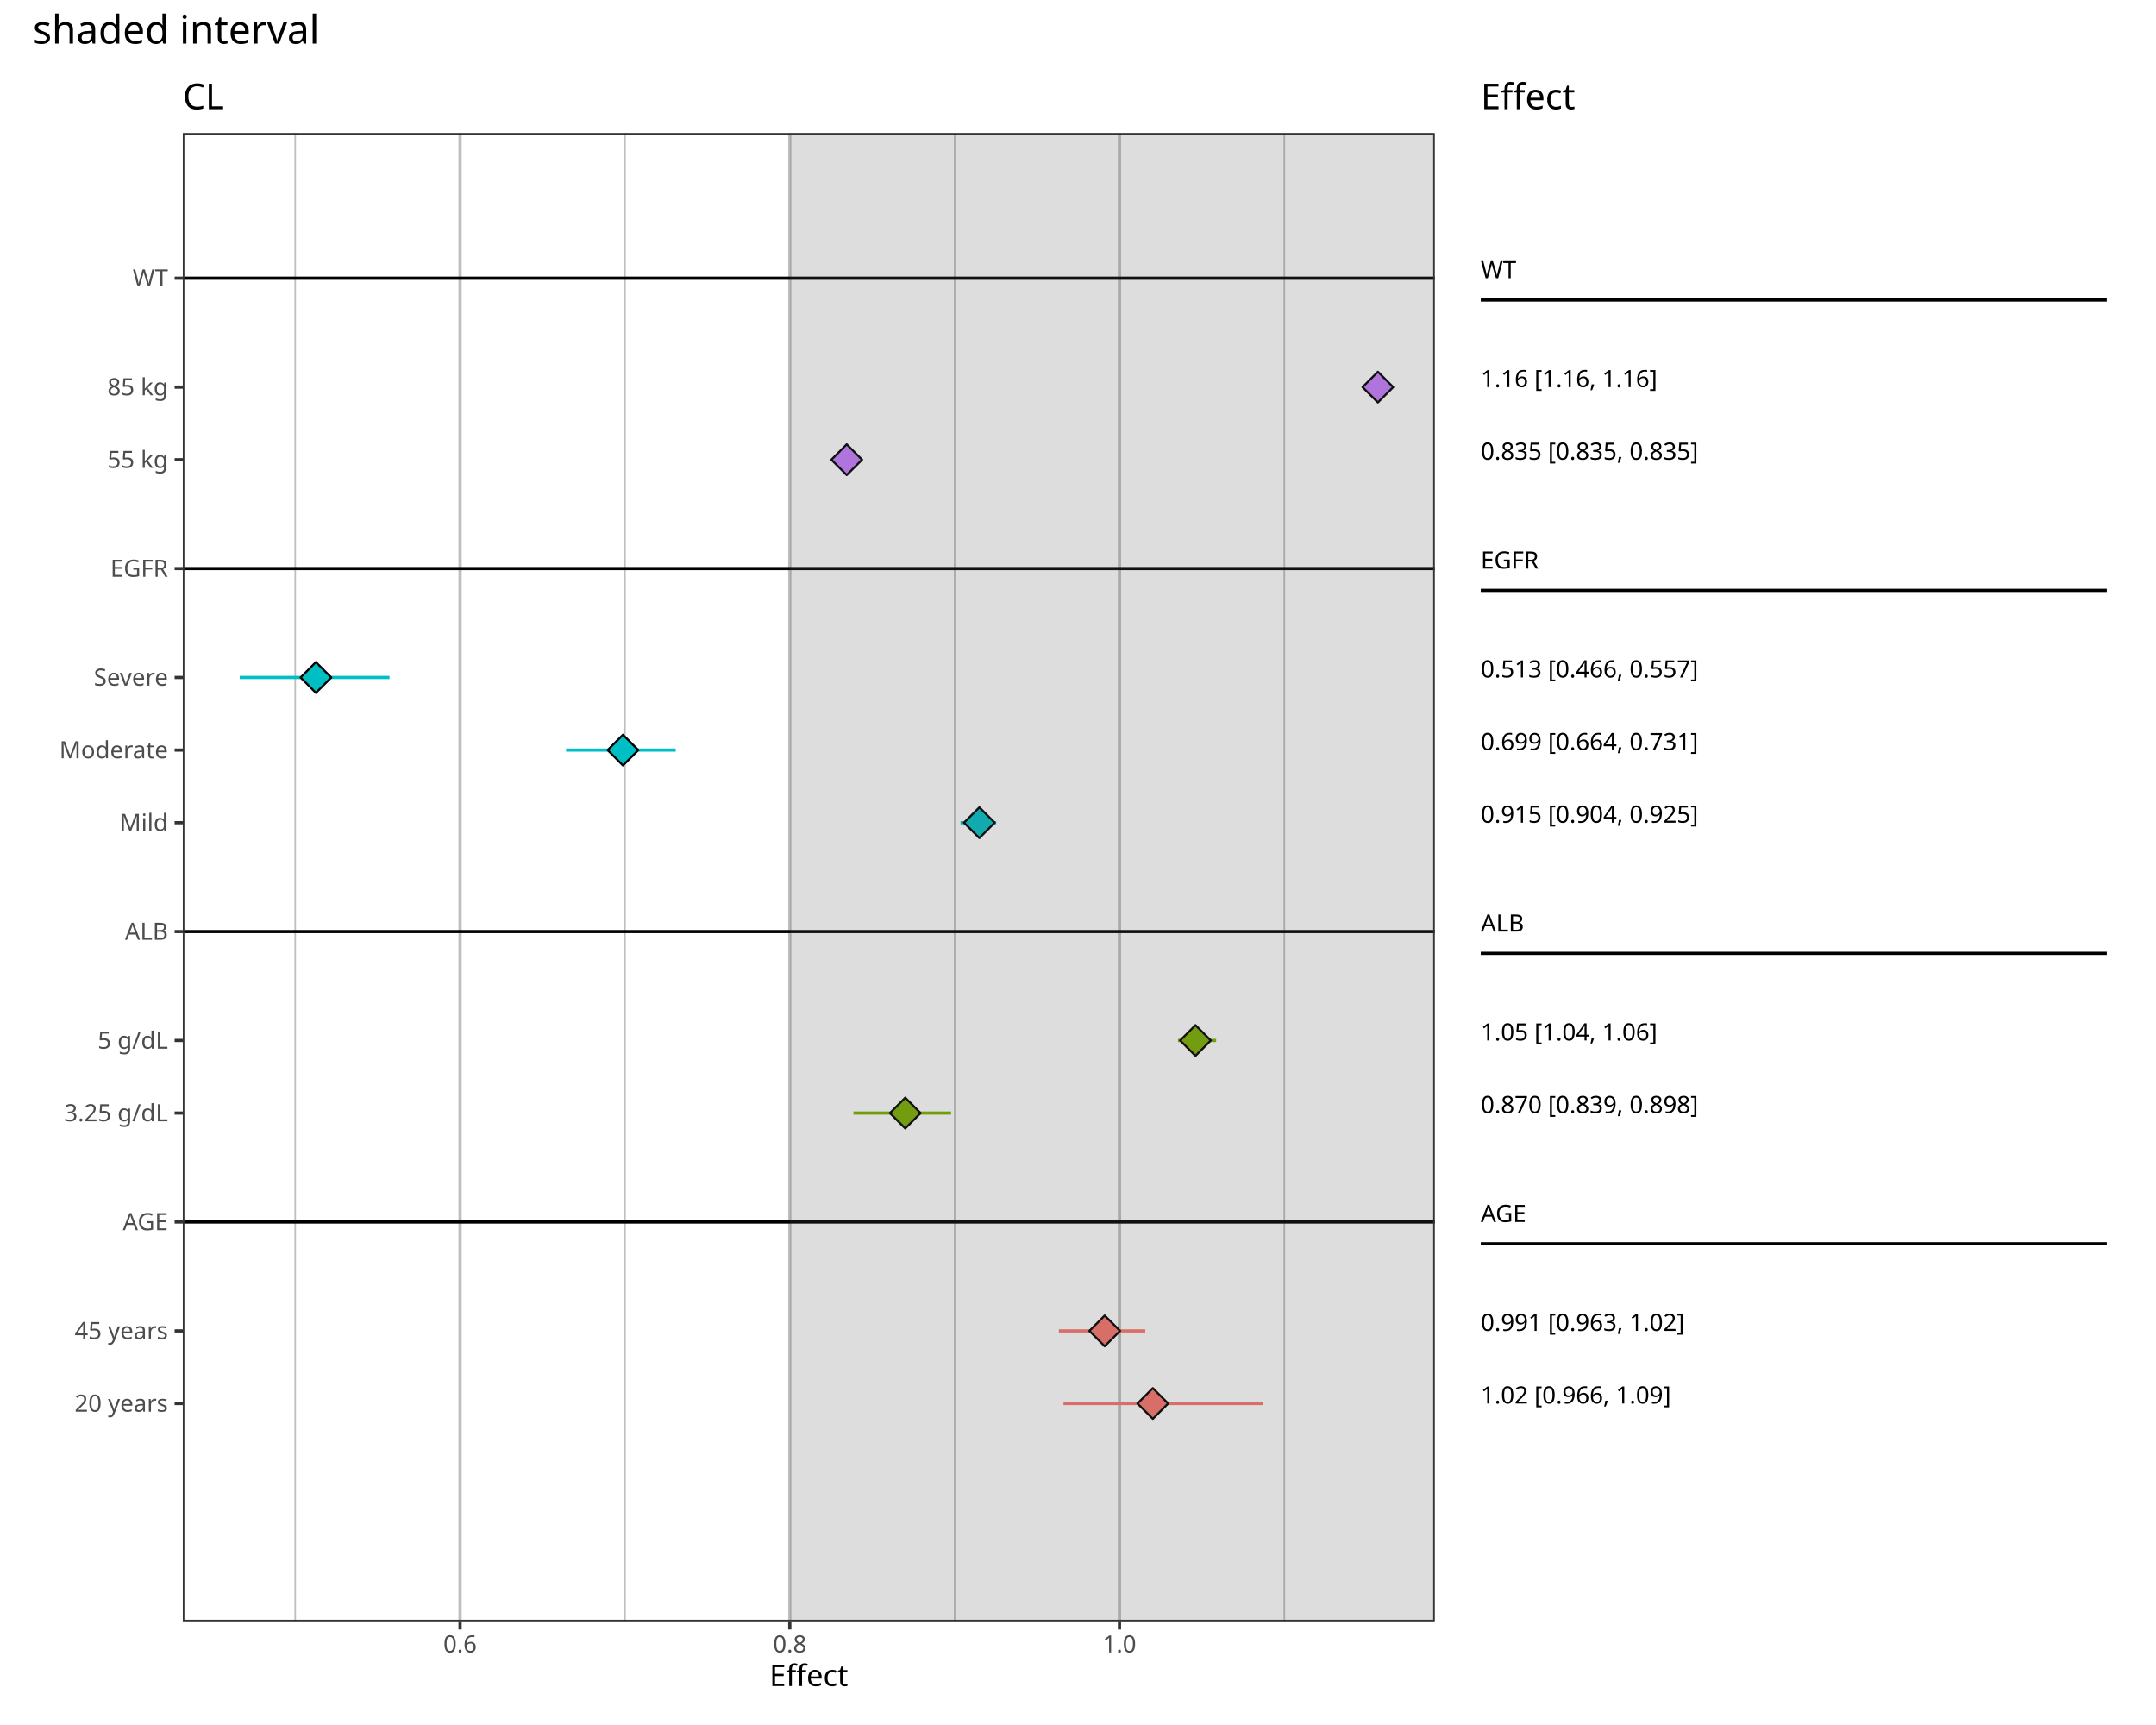
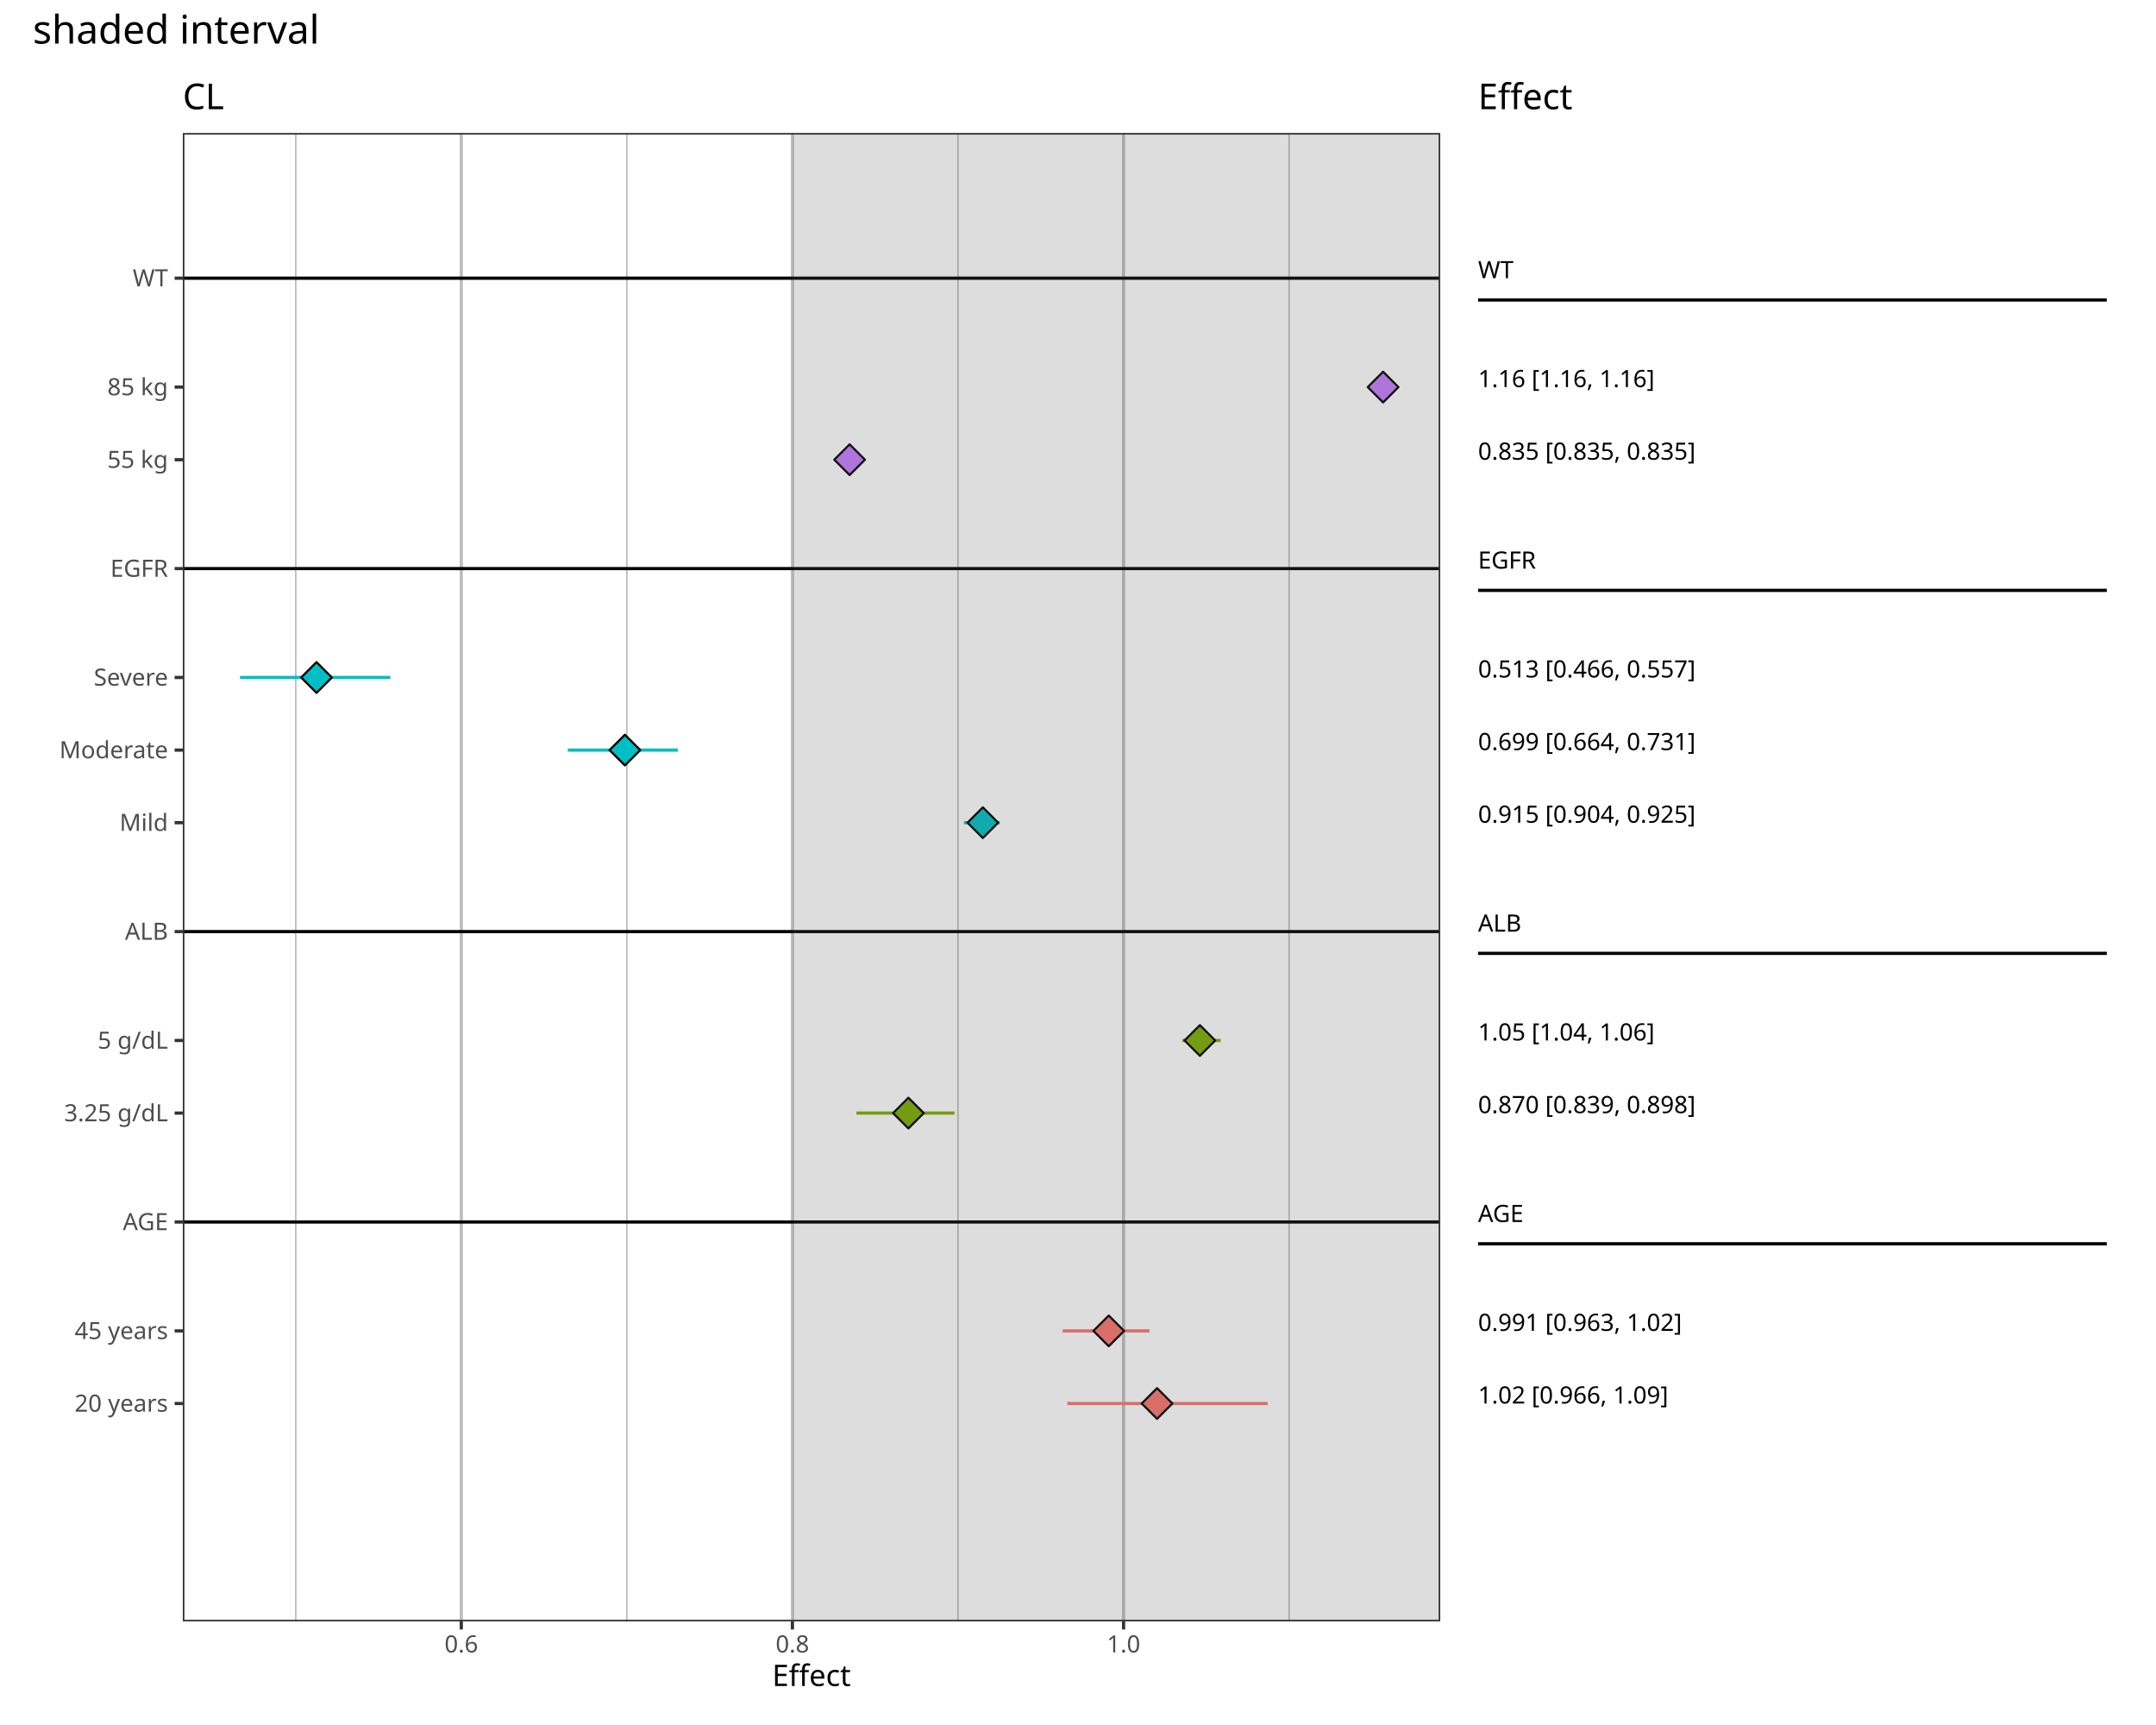
<svg xmlns="http://www.w3.org/2000/svg" class="svglite" data-engine-version="2.0" width="720.00pt" height="576.00pt" viewBox="0 0 720.00 576.00">
  <defs>
    <style type="text/css">
    .svglite line, .svglite polyline, .svglite polygon, .svglite path, .svglite rect, .svglite circle {
      fill: none;
      stroke: #000000;
      stroke-linecap: round;
      stroke-linejoin: round;
      stroke-miterlimit: 10.00;
    }
  </style>
  </defs>
  <rect width="100%" height="100%" style="stroke: none; fill: #FFFFFF;" />
  <defs>
    <clipPath id="cpMC4wMHw3MjAuMDB8MC4wMHw1NzYuMDA=">
      <rect x="0.00" y="0.00" width="720.00" height="576.00" />
    </clipPath>
  </defs>
  <g clip-path="url(#cpMC4wMHw3MjAuMDB8MC4wMHw1NzYuMDA=)">
    <rect x="0.00" y="0.00" width="720.00" height="576.00" style="stroke-width: 1.07; stroke: #FFFFFF; fill: #FFFFFF;" />
  </g>
  <defs>
    <clipPath id="cpNjEuMDV8NzAzLjU2fDQ0LjQxfDU0MS4zNw==">
      <rect x="61.05" y="44.41" width="642.51" height="496.97" />
    </clipPath>
  </defs>
  <g clip-path="url(#cpNjEuMDV8NzAzLjU2fDQ0LjQxfDU0MS4zNw==)">
</g>
  <g clip-path="url(#cpMC4wMHw3MjAuMDB8MC4wMHw1NzYuMDA=)">
</g>
  <g clip-path="url(#cpNjEuMDV8NzAzLjU2fDQ0LjQxfDU0MS4zNw==)">
</g>
  <g clip-path="url(#cpMC4wMHw3MjAuMDB8MC4wMHw1NzYuMDA=)">
</g>
  <g clip-path="url(#cpNjEuMDV8NzAzLjU2fDQ0LjQxfDU0MS4zNw==)">
</g>
  <g clip-path="url(#cpMC4wMHw3MjAuMDB8MC4wMHw1NzYuMDA=)">
</g>
  <defs>
-     <clipPath id="cpNS40OHw0ODAuMTV8MjIuNzh8NTcwLjUy">
-       <rect x="5.48" y="22.78" width="474.67" height="547.74" />
+     <clipPath id="cpNS40OHw0ODEuOTd8MjIuNzh8NTcwLjUy">
+       <rect x="5.48" y="22.78" width="476.49" height="547.74" />
    </clipPath>
  </defs>
-   <g clip-path="url(#cpNS40OHw0ODAuMTV8MjIuNzh8NTcwLjUy)">
-     <rect x="5.48" y="22.78" width="474.67" height="547.74" style="stroke-width: 1.07; stroke: #FFFFFF; fill: #FFFFFF;" />
+   <g clip-path="url(#cpNS40OHw0ODEuOTd8MjIuNzh8NTcwLjUy)">
+     <rect x="5.48" y="22.78" width="476.49" height="547.74" style="stroke-width: 1.07; stroke: #FFFFFF; fill: #FFFFFF;" />
  </g>
  <g clip-path="url(#cpMC4wMHw3MjAuMDB8MC4wMHw1NzYuMDA=)">
</g>
  <defs>
-     <clipPath id="cpNjEuMDV8NDc5LjE1fDQ0LjQxfDU0MS4zNw==">
-       <rect x="61.05" y="44.41" width="418.10" height="496.97" />
+     <clipPath id="cpNDgxLjk3fDcxNC41MnwyMi43OHw1NzAuNTI=">
+       <rect x="481.97" y="22.78" width="232.55" height="547.74" />
    </clipPath>
  </defs>
-   <g clip-path="url(#cpNjEuMDV8NDc5LjE1fDQ0LjQxfDU0MS4zNw==)">
-     <rect x="61.05" y="44.41" width="418.10" height="496.97" style="stroke-width: 1.07; stroke: none; fill: #FFFFFF;" />
-     <polyline points="98.59,541.37 98.59,44.41 " style="stroke-width: 0.53; stroke: #BEBEBE; stroke-linecap: butt;" />
-     <polyline points="208.70,541.37 208.70,44.41 " style="stroke-width: 0.53; stroke: #BEBEBE; stroke-linecap: butt;" />
-     <polyline points="318.80,541.37 318.80,44.41 " style="stroke-width: 0.53; stroke: #BEBEBE; stroke-linecap: butt;" />
-     <polyline points="428.90,541.37 428.90,44.41 " style="stroke-width: 0.53; stroke: #BEBEBE; stroke-linecap: butt;" />
-     <polyline points="153.64,541.37 153.64,44.41 " style="stroke-width: 1.07; stroke: #BEBEBE; stroke-linecap: butt;" />
-     <polyline points="263.75,541.37 263.75,44.41 " style="stroke-width: 1.07; stroke: #BEBEBE; stroke-linecap: butt;" />
-     <polyline points="373.85,541.37 373.85,44.41 " style="stroke-width: 1.07; stroke: #BEBEBE; stroke-linecap: butt;" />
-     <line x1="-176.67" y1="541.37" x2="-176.67" y2="44.41" style="stroke-width: 1.07; stroke-dasharray: 1.42,4.27,5.69,4.27; stroke-linecap: butt;" />
-     <polyline points="421.73,468.65 421.73,468.65 " style="stroke-width: 1.07; stroke: #F8766D; stroke-linecap: butt;" />
-     <polyline points="421.73,468.65 355.15,468.65 " style="stroke-width: 1.07; stroke: #F8766D; stroke-linecap: butt;" />
-     <polyline points="355.15,468.65 355.15,468.65 " style="stroke-width: 1.07; stroke: #F8766D; stroke-linecap: butt;" />
-     <polyline points="382.46,444.40 382.46,444.40 " style="stroke-width: 1.07; stroke: #F8766D; stroke-linecap: butt;" />
-     <polyline points="382.46,444.40 353.61,444.40 " style="stroke-width: 1.07; stroke: #F8766D; stroke-linecap: butt;" />
-     <polyline points="353.61,444.40 353.61,444.40 " style="stroke-width: 1.07; stroke: #F8766D; stroke-linecap: butt;" />
-     <polyline points="317.63,371.68 317.63,371.68 " style="stroke-width: 1.07; stroke: #7CAE00; stroke-linecap: butt;" />
-     <polyline points="317.63,371.68 285.00,371.68 " style="stroke-width: 1.07; stroke: #7CAE00; stroke-linecap: butt;" />
-     <polyline points="285.00,371.68 285.00,371.68 " style="stroke-width: 1.07; stroke: #7CAE00; stroke-linecap: butt;" />
-     <polyline points="406.13,347.43 406.13,347.43 " style="stroke-width: 1.07; stroke: #7CAE00; stroke-linecap: butt;" />
-     <polyline points="406.13,347.43 393.39,347.43 " style="stroke-width: 1.07; stroke: #7CAE00; stroke-linecap: butt;" />
-     <polyline points="393.39,347.43 393.39,347.43 " style="stroke-width: 1.07; stroke: #7CAE00; stroke-linecap: butt;" />
-     <polyline points="332.68,274.71 332.68,274.71 " style="stroke-width: 1.07; stroke: #00BFC4; stroke-linecap: butt;" />
-     <polyline points="332.68,274.71 320.77,274.71 " style="stroke-width: 1.07; stroke: #00BFC4; stroke-linecap: butt;" />
-     <polyline points="320.77,274.71 320.77,274.71 " style="stroke-width: 1.07; stroke: #00BFC4; stroke-linecap: butt;" />
-     <polyline points="225.66,250.47 225.66,250.47 " style="stroke-width: 1.07; stroke: #00BFC4; stroke-linecap: butt;" />
-     <polyline points="225.66,250.47 189.04,250.47 " style="stroke-width: 1.07; stroke: #00BFC4; stroke-linecap: butt;" />
-     <polyline points="189.04,250.47 189.04,250.47 " style="stroke-width: 1.07; stroke: #00BFC4; stroke-linecap: butt;" />
-     <polyline points="130.08,226.22 130.08,226.22 " style="stroke-width: 1.07; stroke: #00BFC4; stroke-linecap: butt;" />
-     <polyline points="130.08,226.22 80.06,226.22 " style="stroke-width: 1.07; stroke: #00BFC4; stroke-linecap: butt;" />
-     <polyline points="80.06,226.22 80.06,226.22 " style="stroke-width: 1.07; stroke: #00BFC4; stroke-linecap: butt;" />
-     <polyline points="282.76,153.50 282.76,153.50 " style="stroke-width: 1.07; stroke: #C77CFF; stroke-linecap: butt;" />
-     <polyline points="282.76,153.50 282.76,153.50 " style="stroke-width: 1.07; stroke: #C77CFF; stroke-linecap: butt;" />
-     <polyline points="282.76,153.50 282.76,153.50 " style="stroke-width: 1.07; stroke: #C77CFF; stroke-linecap: butt;" />
-     <polyline points="460.15,129.26 460.15,129.26 " style="stroke-width: 1.07; stroke: #C77CFF; stroke-linecap: butt;" />
-     <polyline points="460.15,129.26 460.15,129.26 " style="stroke-width: 1.07; stroke: #C77CFF; stroke-linecap: butt;" />
-     <polyline points="460.15,129.26 460.15,129.26 " style="stroke-width: 1.07; stroke: #C77CFF; stroke-linecap: butt;" />
-     <polygon points="384.99,473.77 390.11,468.65 384.99,463.52 379.86,468.65 " style="stroke-width: 0.71; fill: #F8766D;" />
-     <polygon points="368.92,449.53 374.05,444.40 368.92,439.28 363.80,444.40 " style="stroke-width: 0.71; fill: #F8766D;" />
-     <polygon points="302.31,376.80 307.43,371.68 302.31,366.55 297.18,371.68 " style="stroke-width: 0.71; fill: #7CAE00;" />
-     <polygon points="399.23,352.56 404.35,347.43 399.23,342.31 394.11,347.43 " style="stroke-width: 0.71; fill: #7CAE00;" />
-     <polygon points="327.06,279.83 332.18,274.71 327.06,269.58 321.93,274.71 " style="stroke-width: 0.71; fill: #00BFC4;" />
-     <polygon points="208.04,255.59 213.17,250.47 208.04,245.34 202.92,250.47 " style="stroke-width: 0.71; fill: #00BFC4;" />
-     <polygon points="105.50,231.35 110.63,226.22 105.50,221.10 100.38,226.22 " style="stroke-width: 0.71; fill: #00BFC4;" />
-     <polygon points="282.76,158.62 287.89,153.50 282.76,148.37 277.64,153.50 " style="stroke-width: 0.71; fill: #C77CFF;" />
-     <polygon points="460.15,134.38 465.27,129.26 460.15,124.13 455.02,129.26 " style="stroke-width: 0.71; fill: #C77CFF;" />
-     <line x1="61.05" y1="92.89" x2="479.15" y2="92.89" style="stroke-width: 1.07; stroke-linecap: butt;" />
-     <line x1="61.05" y1="189.86" x2="479.15" y2="189.86" style="stroke-width: 1.07; stroke-linecap: butt;" />
-     <line x1="61.05" y1="311.07" x2="479.15" y2="311.07" style="stroke-width: 1.07; stroke-linecap: butt;" />
-     <line x1="61.05" y1="408.04" x2="479.15" y2="408.04" style="stroke-width: 1.07; stroke-linecap: butt;" />
-     <rect x="263.75" y="44.41" width="247.73" height="909.08" style="stroke-width: 1.07; stroke: none; stroke-linecap: butt; stroke-linejoin: miter; fill: #595959; fill-opacity: 0.20;" />
-     <rect x="61.05" y="44.41" width="418.10" height="496.97" style="stroke-width: 1.07; stroke: #333333;" />
+   <g clip-path="url(#cpNDgxLjk3fDcxNC41MnwyMi43OHw1NzAuNTI=)">
+     <rect x="481.97" y="22.78" width="232.55" height="547.74" style="stroke-width: 1.07; stroke: #FFFFFF; fill: #FFFFFF;" />
+   </g>
+   <g clip-path="url(#cpMC4wMHw3MjAuMDB8MC4wMHw1NzYuMDA=)">
+ </g>
+   <defs>
+     <clipPath id="cpNjEuMDV8NDgwLjk4fDQ0LjQxfDU0MS4zNw==">
+       <rect x="61.05" y="44.41" width="419.92" height="496.97" />
+     </clipPath>
+   </defs>
+   <g clip-path="url(#cpNjEuMDV8NDgwLjk4fDQ0LjQxfDU0MS4zNw==)">
+     <rect x="61.05" y="44.41" width="419.92" height="496.97" style="stroke-width: 1.07; stroke: none; fill: #FFFFFF;" />
+     <polyline points="98.76,541.37 98.76,44.41 " style="stroke-width: 0.53; stroke: #BEBEBE; stroke-linecap: butt;" />
+     <polyline points="209.34,541.37 209.34,44.41 " style="stroke-width: 0.53; stroke: #BEBEBE; stroke-linecap: butt;" />
+     <polyline points="319.92,541.37 319.92,44.41 " style="stroke-width: 0.53; stroke: #BEBEBE; stroke-linecap: butt;" />
+     <polyline points="430.51,541.37 430.51,44.41 " style="stroke-width: 0.53; stroke: #BEBEBE; stroke-linecap: butt;" />
+     <polyline points="154.05,541.37 154.05,44.41 " style="stroke-width: 1.07; stroke: #BEBEBE; stroke-linecap: butt;" />
+     <polyline points="264.63,541.37 264.63,44.41 " style="stroke-width: 1.07; stroke: #BEBEBE; stroke-linecap: butt;" />
+     <polyline points="375.22,541.37 375.22,44.41 " style="stroke-width: 1.07; stroke: #BEBEBE; stroke-linecap: butt;" />
+     <line x1="-177.71" y1="541.37" x2="-177.71" y2="44.41" style="stroke-width: 1.07; stroke-dasharray: 1.42,4.27,5.69,4.27; stroke-linecap: butt;" />
+     <polyline points="423.31,468.65 423.31,468.65 " style="stroke-width: 1.07; stroke: #F8766D; stroke-linecap: butt;" />
+     <polyline points="423.31,468.65 356.44,468.65 " style="stroke-width: 1.07; stroke: #F8766D; stroke-linecap: butt;" />
+     <polyline points="356.44,468.65 356.44,468.65 " style="stroke-width: 1.07; stroke: #F8766D; stroke-linecap: butt;" />
+     <polyline points="383.86,444.40 383.86,444.40 " style="stroke-width: 1.07; stroke: #F8766D; stroke-linecap: butt;" />
+     <polyline points="383.86,444.40 354.89,444.40 " style="stroke-width: 1.07; stroke: #F8766D; stroke-linecap: butt;" />
+     <polyline points="354.89,444.40 354.89,444.40 " style="stroke-width: 1.07; stroke: #F8766D; stroke-linecap: butt;" />
+     <polyline points="318.75,371.68 318.75,371.68 " style="stroke-width: 1.07; stroke: #7CAE00; stroke-linecap: butt;" />
+     <polyline points="318.75,371.68 285.98,371.68 " style="stroke-width: 1.07; stroke: #7CAE00; stroke-linecap: butt;" />
+     <polyline points="285.98,371.68 285.98,371.68 " style="stroke-width: 1.07; stroke: #7CAE00; stroke-linecap: butt;" />
+     <polyline points="407.64,347.43 407.64,347.43 " style="stroke-width: 1.07; stroke: #7CAE00; stroke-linecap: butt;" />
+     <polyline points="407.64,347.43 394.84,347.43 " style="stroke-width: 1.07; stroke: #7CAE00; stroke-linecap: butt;" />
+     <polyline points="394.84,347.43 394.84,347.43 " style="stroke-width: 1.07; stroke: #7CAE00; stroke-linecap: butt;" />
+     <polyline points="333.87,274.71 333.87,274.71 " style="stroke-width: 1.07; stroke: #00BFC4; stroke-linecap: butt;" />
+     <polyline points="333.87,274.71 321.91,274.71 " style="stroke-width: 1.07; stroke: #00BFC4; stroke-linecap: butt;" />
+     <polyline points="321.91,274.71 321.91,274.71 " style="stroke-width: 1.07; stroke: #00BFC4; stroke-linecap: butt;" />
+     <polyline points="226.38,250.47 226.38,250.47 " style="stroke-width: 1.07; stroke: #00BFC4; stroke-linecap: butt;" />
+     <polyline points="226.38,250.47 189.60,250.47 " style="stroke-width: 1.07; stroke: #00BFC4; stroke-linecap: butt;" />
+     <polyline points="189.60,250.47 189.60,250.47 " style="stroke-width: 1.07; stroke: #00BFC4; stroke-linecap: butt;" />
+     <polyline points="130.38,226.22 130.38,226.22 " style="stroke-width: 1.07; stroke: #00BFC4; stroke-linecap: butt;" />
+     <polyline points="130.38,226.22 80.14,226.22 " style="stroke-width: 1.07; stroke: #00BFC4; stroke-linecap: butt;" />
+     <polyline points="80.14,226.22 80.14,226.22 " style="stroke-width: 1.07; stroke: #00BFC4; stroke-linecap: butt;" />
+     <polyline points="283.73,153.50 283.73,153.50 " style="stroke-width: 1.07; stroke: #C77CFF; stroke-linecap: butt;" />
+     <polyline points="283.73,153.50 283.73,153.50 " style="stroke-width: 1.07; stroke: #C77CFF; stroke-linecap: butt;" />
+     <polyline points="283.73,153.50 283.73,153.50 " style="stroke-width: 1.07; stroke: #C77CFF; stroke-linecap: butt;" />
+     <polyline points="461.89,129.26 461.89,129.26 " style="stroke-width: 1.07; stroke: #C77CFF; stroke-linecap: butt;" />
+     <polyline points="461.89,129.26 461.89,129.26 " style="stroke-width: 1.07; stroke: #C77CFF; stroke-linecap: butt;" />
+     <polyline points="461.89,129.26 461.89,129.26 " style="stroke-width: 1.07; stroke: #C77CFF; stroke-linecap: butt;" />
+     <polygon points="386.40,473.77 391.53,468.65 386.40,463.52 381.28,468.65 " style="stroke-width: 0.71; fill: #F8766D;" />
+     <polygon points="370.27,449.53 375.39,444.40 370.27,439.28 365.14,444.40 " style="stroke-width: 0.71; fill: #F8766D;" />
+     <polygon points="303.36,376.80 308.49,371.68 303.36,366.55 298.24,371.68 " style="stroke-width: 0.71; fill: #7CAE00;" />
+     <polygon points="400.71,352.56 405.83,347.43 400.71,342.31 395.58,347.43 " style="stroke-width: 0.71; fill: #7CAE00;" />
+     <polygon points="328.22,279.83 333.34,274.71 328.22,269.58 323.10,274.71 " style="stroke-width: 0.71; fill: #00BFC4;" />
+     <polygon points="208.69,255.59 213.81,250.47 208.69,245.34 203.56,250.47 " style="stroke-width: 0.71; fill: #00BFC4;" />
+     <polygon points="105.70,231.35 110.82,226.22 105.70,221.10 100.57,226.22 " style="stroke-width: 0.71; fill: #00BFC4;" />
+     <polygon points="283.73,158.62 288.86,153.50 283.73,148.37 278.61,153.50 " style="stroke-width: 0.71; fill: #C77CFF;" />
+     <polygon points="461.89,134.38 467.01,129.26 461.89,124.13 456.76,129.26 " style="stroke-width: 0.71; fill: #C77CFF;" />
+     <line x1="61.05" y1="92.89" x2="480.98" y2="92.89" style="stroke-width: 1.07; stroke-linecap: butt;" />
+     <line x1="61.05" y1="189.86" x2="480.98" y2="189.86" style="stroke-width: 1.07; stroke-linecap: butt;" />
+     <line x1="61.05" y1="311.07" x2="480.98" y2="311.07" style="stroke-width: 1.07; stroke-linecap: butt;" />
+     <line x1="61.05" y1="408.04" x2="480.98" y2="408.04" style="stroke-width: 1.07; stroke-linecap: butt;" />
+     <rect x="264.63" y="44.41" width="248.82" height="909.08" style="stroke-width: 1.07; stroke: none; stroke-linecap: butt; stroke-linejoin: miter; fill: #595959; fill-opacity: 0.20;" />
+     <rect x="61.05" y="44.41" width="419.92" height="496.97" style="stroke-width: 1.07; stroke: #333333;" />
  </g>
  <g clip-path="url(#cpMC4wMHw3MjAuMDB8MC4wMHw1NzYuMDA=)">
    <text x="56.12" y="95.62" text-anchor="end" style="font-size: 7.94px; fill: #4D4D4D; font-family: sans;" textLength="12.34px" lengthAdjust="spacingAndGlyphs">WT</text>
    <text x="56.12" y="131.99" text-anchor="end" style="font-size: 7.94px; fill: #4D4D4D; font-family: sans;" textLength="19.42px" lengthAdjust="spacingAndGlyphs">85 kg</text>
    <text x="56.12" y="156.23" text-anchor="end" style="font-size: 7.94px; fill: #4D4D4D; font-family: sans;" textLength="19.42px" lengthAdjust="spacingAndGlyphs">55 kg</text>
    <text x="56.12" y="192.59" text-anchor="end" style="font-size: 7.94px; fill: #4D4D4D; font-family: sans;" textLength="22.05px" lengthAdjust="spacingAndGlyphs">EGFR</text>
    <text x="56.12" y="228.95" text-anchor="end" style="font-size: 7.94px; fill: #4D4D4D; font-family: sans;" textLength="25.15px" lengthAdjust="spacingAndGlyphs">Severe</text>
    <text x="56.12" y="253.20" text-anchor="end" style="font-size: 7.94px; fill: #4D4D4D; font-family: sans;" textLength="33.54px" lengthAdjust="spacingAndGlyphs">Moderate</text>
    <text x="56.12" y="277.44" text-anchor="end" style="font-size: 7.94px; fill: #4D4D4D; font-family: sans;" textLength="14.55px" lengthAdjust="spacingAndGlyphs">Mild</text>
    <text x="56.12" y="313.80" text-anchor="end" style="font-size: 7.94px; fill: #4D4D4D; font-family: sans;" textLength="15.01px" lengthAdjust="spacingAndGlyphs">ALB</text>
    <text x="56.12" y="350.17" text-anchor="end" style="font-size: 7.94px; fill: #4D4D4D; font-family: sans;" textLength="22.07px" lengthAdjust="spacingAndGlyphs">5 g/dL</text>
    <text x="56.12" y="374.41" text-anchor="end" style="font-size: 7.94px; fill: #4D4D4D; font-family: sans;" textLength="33.10px" lengthAdjust="spacingAndGlyphs">3.25 g/dL</text>
    <text x="56.12" y="410.77" text-anchor="end" style="font-size: 7.94px; fill: #4D4D4D; font-family: sans;" textLength="16.77px" lengthAdjust="spacingAndGlyphs">AGE</text>
    <text x="56.12" y="447.13" text-anchor="end" style="font-size: 7.94px; fill: #4D4D4D; font-family: sans;" textLength="30.45px" lengthAdjust="spacingAndGlyphs">45 years</text>
    <text x="56.12" y="471.38" text-anchor="end" style="font-size: 7.94px; fill: #4D4D4D; font-family: sans;" textLength="30.45px" lengthAdjust="spacingAndGlyphs">20 years</text>
    <polyline points="58.31,92.89 61.05,92.89 " style="stroke-width: 1.07; stroke: #333333; stroke-linecap: butt;" />
    <polyline points="58.31,129.26 61.05,129.26 " style="stroke-width: 1.07; stroke: #333333; stroke-linecap: butt;" />
    <polyline points="58.31,153.50 61.05,153.50 " style="stroke-width: 1.07; stroke: #333333; stroke-linecap: butt;" />
    <polyline points="58.31,189.86 61.05,189.86 " style="stroke-width: 1.07; stroke: #333333; stroke-linecap: butt;" />
    <polyline points="58.31,226.22 61.05,226.22 " style="stroke-width: 1.07; stroke: #333333; stroke-linecap: butt;" />
    <polyline points="58.31,250.47 61.05,250.47 " style="stroke-width: 1.07; stroke: #333333; stroke-linecap: butt;" />
    <polyline points="58.31,274.71 61.05,274.71 " style="stroke-width: 1.07; stroke: #333333; stroke-linecap: butt;" />
    <polyline points="58.31,311.07 61.05,311.07 " style="stroke-width: 1.07; stroke: #333333; stroke-linecap: butt;" />
    <polyline points="58.31,347.43 61.05,347.43 " style="stroke-width: 1.07; stroke: #333333; stroke-linecap: butt;" />
    <polyline points="58.31,371.68 61.05,371.68 " style="stroke-width: 1.07; stroke: #333333; stroke-linecap: butt;" />
    <polyline points="58.31,408.04 61.05,408.04 " style="stroke-width: 1.07; stroke: #333333; stroke-linecap: butt;" />
    <polyline points="58.31,444.40 61.05,444.40 " style="stroke-width: 1.07; stroke: #333333; stroke-linecap: butt;" />
    <polyline points="58.31,468.65 61.05,468.65 " style="stroke-width: 1.07; stroke: #333333; stroke-linecap: butt;" />
-     <polyline points="153.64,544.11 153.64,541.37 " style="stroke-width: 1.07; stroke: #333333; stroke-linecap: butt;" />
-     <polyline points="263.75,544.11 263.75,541.37 " style="stroke-width: 1.07; stroke: #333333; stroke-linecap: butt;" />
-     <polyline points="373.85,544.11 373.85,541.37 " style="stroke-width: 1.07; stroke: #333333; stroke-linecap: butt;" />
-     <text x="153.64" y="551.77" text-anchor="middle" style="font-size: 7.94px; fill: #4D4D4D; font-family: sans;" textLength="11.03px" lengthAdjust="spacingAndGlyphs">0.6</text>
-     <text x="263.75" y="551.77" text-anchor="middle" style="font-size: 7.94px; fill: #4D4D4D; font-family: sans;" textLength="11.03px" lengthAdjust="spacingAndGlyphs">0.8</text>
-     <text x="373.85" y="551.77" text-anchor="middle" style="font-size: 7.94px; fill: #4D4D4D; font-family: sans;" textLength="11.03px" lengthAdjust="spacingAndGlyphs">1.0</text>
-     <text x="270.10" y="562.98" text-anchor="middle" style="font-size: 9.92px; font-family: sans;" textLength="25.37px" lengthAdjust="spacingAndGlyphs">Effect</text>
+     <polyline points="154.05,544.11 154.05,541.37 " style="stroke-width: 1.07; stroke: #333333; stroke-linecap: butt;" />
+     <polyline points="264.63,544.11 264.63,541.37 " style="stroke-width: 1.07; stroke: #333333; stroke-linecap: butt;" />
+     <polyline points="375.22,544.11 375.22,541.37 " style="stroke-width: 1.07; stroke: #333333; stroke-linecap: butt;" />
+     <text x="154.05" y="551.77" text-anchor="middle" style="font-size: 7.94px; fill: #4D4D4D; font-family: sans;" textLength="11.03px" lengthAdjust="spacingAndGlyphs">0.6</text>
+     <text x="264.63" y="551.77" text-anchor="middle" style="font-size: 7.94px; fill: #4D4D4D; font-family: sans;" textLength="11.03px" lengthAdjust="spacingAndGlyphs">0.8</text>
+     <text x="375.22" y="551.77" text-anchor="middle" style="font-size: 7.94px; fill: #4D4D4D; font-family: sans;" textLength="11.03px" lengthAdjust="spacingAndGlyphs">1.0</text>
+     <text x="271.01" y="562.98" text-anchor="middle" style="font-size: 9.92px; font-family: sans;" textLength="25.37px" lengthAdjust="spacingAndGlyphs">Effect</text>
    <text x="61.05" y="36.46" style="font-size: 11.91px; font-family: sans;" textLength="15.22px" lengthAdjust="spacingAndGlyphs">CL</text>
  </g>
  <defs>
-     <clipPath id="cpNDgwLjE1fDcxNC41MnwyMi43OHw1NzAuNTI=">
-       <rect x="480.15" y="22.78" width="234.37" height="547.74" />
+     <clipPath id="cpNDkzLjYwfDcwMy41Nnw0NC40MXw1NDEuMzc=">
+       <rect x="493.60" y="44.41" width="209.96" height="496.97" />
    </clipPath>
  </defs>
-   <g clip-path="url(#cpNDgwLjE1fDcxNC41MnwyMi43OHw1NzAuNTI=)">
-     <rect x="480.15" y="22.78" width="234.37" height="547.74" style="stroke-width: 1.07; stroke: #FFFFFF; fill: #FFFFFF;" />
+   <g clip-path="url(#cpNDkzLjYwfDcwMy41Nnw0NC40MXw1NDEuMzc=)">
+     <rect x="493.60" y="44.41" width="209.96" height="496.97" style="stroke-width: 1.07; stroke: none; fill: #FFFFFF;" />
+     <text x="493.60" y="92.89" style="font-size: 7.97px; font-family: sans;" textLength="12.39px" lengthAdjust="spacingAndGlyphs">WT</text>
+     <text x="493.60" y="129.26" style="font-size: 7.97px; font-family: sans;" textLength="57.59px" lengthAdjust="spacingAndGlyphs">1.16 [1.16, 1.16]</text>
+     <text x="493.60" y="153.50" style="font-size: 7.97px; font-family: sans;" textLength="70.88px" lengthAdjust="spacingAndGlyphs">0.835 [0.835, 0.835]</text>
+     <text x="493.60" y="189.86" style="font-size: 7.97px; font-family: sans;" textLength="22.14px" lengthAdjust="spacingAndGlyphs">EGFR</text>
+     <text x="493.60" y="226.22" style="font-size: 7.97px; font-family: sans;" textLength="70.88px" lengthAdjust="spacingAndGlyphs">0.513 [0.466, 0.557]</text>
+     <text x="493.60" y="250.47" style="font-size: 7.97px; font-family: sans;" textLength="70.88px" lengthAdjust="spacingAndGlyphs">0.699 [0.664, 0.731]</text>
+     <text x="493.60" y="274.71" style="font-size: 7.97px; font-family: sans;" textLength="70.88px" lengthAdjust="spacingAndGlyphs">0.915 [0.904, 0.925]</text>
+     <text x="493.60" y="311.07" style="font-size: 7.97px; font-family: sans;" textLength="15.06px" lengthAdjust="spacingAndGlyphs">ALB</text>
+     <text x="493.60" y="347.43" style="font-size: 7.97px; font-family: sans;" textLength="57.59px" lengthAdjust="spacingAndGlyphs">1.05 [1.04, 1.06]</text>
+     <text x="493.60" y="371.68" style="font-size: 7.97px; font-family: sans;" textLength="70.88px" lengthAdjust="spacingAndGlyphs">0.870 [0.839, 0.898]</text>
+     <text x="493.60" y="408.04" style="font-size: 7.97px; font-family: sans;" textLength="16.83px" lengthAdjust="spacingAndGlyphs">AGE</text>
+     <text x="493.60" y="444.40" style="font-size: 7.97px; font-family: sans;" textLength="66.45px" lengthAdjust="spacingAndGlyphs">0.991 [0.963, 1.02]</text>
+     <text x="493.60" y="468.65" style="font-size: 7.97px; font-family: sans;" textLength="62.02px" lengthAdjust="spacingAndGlyphs">1.02 [0.966, 1.09]</text>
+     <line x1="493.60" y1="100.16" x2="703.56" y2="100.16" style="stroke-width: 1.07; stroke-linecap: butt;" />
+     <line x1="493.60" y1="197.13" x2="703.56" y2="197.13" style="stroke-width: 1.07; stroke-linecap: butt;" />
+     <line x1="493.60" y1="318.34" x2="703.56" y2="318.34" style="stroke-width: 1.07; stroke-linecap: butt;" />
+     <line x1="493.60" y1="415.31" x2="703.56" y2="415.31" style="stroke-width: 1.07; stroke-linecap: butt;" />
  </g>
  <g clip-path="url(#cpMC4wMHw3MjAuMDB8MC4wMHw1NzYuMDA=)">
- </g>
-   <defs>
-     <clipPath id="cpNDk0LjUxfDcwMy41Nnw0NC40MXw1NDEuMzc=">
-       <rect x="494.51" y="44.41" width="209.05" height="496.97" />
-     </clipPath>
-   </defs>
-   <g clip-path="url(#cpNDk0LjUxfDcwMy41Nnw0NC40MXw1NDEuMzc=)">
-     <rect x="494.51" y="44.41" width="209.05" height="496.97" style="stroke-width: 1.07; stroke: none; fill: #FFFFFF;" />
-     <text x="494.51" y="92.89" style="font-size: 7.97px; font-family: sans;" textLength="12.39px" lengthAdjust="spacingAndGlyphs">WT</text>
-     <text x="494.51" y="129.26" style="font-size: 7.97px; font-family: sans;" textLength="57.59px" lengthAdjust="spacingAndGlyphs">1.16 [1.16, 1.16]</text>
-     <text x="494.51" y="153.50" style="font-size: 7.97px; font-family: sans;" textLength="70.88px" lengthAdjust="spacingAndGlyphs">0.835 [0.835, 0.835]</text>
-     <text x="494.51" y="189.86" style="font-size: 7.97px; font-family: sans;" textLength="22.14px" lengthAdjust="spacingAndGlyphs">EGFR</text>
-     <text x="494.51" y="226.22" style="font-size: 7.97px; font-family: sans;" textLength="70.88px" lengthAdjust="spacingAndGlyphs">0.513 [0.466, 0.557]</text>
-     <text x="494.51" y="250.47" style="font-size: 7.97px; font-family: sans;" textLength="70.88px" lengthAdjust="spacingAndGlyphs">0.699 [0.664, 0.731]</text>
-     <text x="494.51" y="274.71" style="font-size: 7.97px; font-family: sans;" textLength="70.88px" lengthAdjust="spacingAndGlyphs">0.915 [0.904, 0.925]</text>
-     <text x="494.51" y="311.07" style="font-size: 7.97px; font-family: sans;" textLength="15.06px" lengthAdjust="spacingAndGlyphs">ALB</text>
-     <text x="494.51" y="347.43" style="font-size: 7.97px; font-family: sans;" textLength="57.59px" lengthAdjust="spacingAndGlyphs">1.05 [1.04, 1.06]</text>
-     <text x="494.51" y="371.68" style="font-size: 7.97px; font-family: sans;" textLength="70.88px" lengthAdjust="spacingAndGlyphs">0.870 [0.839, 0.898]</text>
-     <text x="494.51" y="408.04" style="font-size: 7.97px; font-family: sans;" textLength="16.83px" lengthAdjust="spacingAndGlyphs">AGE</text>
-     <text x="494.51" y="444.40" style="font-size: 7.97px; font-family: sans;" textLength="66.45px" lengthAdjust="spacingAndGlyphs">0.991 [0.963, 1.02]</text>
-     <text x="494.51" y="468.65" style="font-size: 7.97px; font-family: sans;" textLength="62.02px" lengthAdjust="spacingAndGlyphs">1.02 [0.966, 1.09]</text>
-     <line x1="494.51" y1="100.16" x2="703.56" y2="100.16" style="stroke-width: 1.07; stroke-linecap: butt;" />
-     <line x1="494.51" y1="197.13" x2="703.56" y2="197.13" style="stroke-width: 1.07; stroke-linecap: butt;" />
-     <line x1="494.51" y1="318.34" x2="703.56" y2="318.34" style="stroke-width: 1.07; stroke-linecap: butt;" />
-     <line x1="494.51" y1="415.31" x2="703.56" y2="415.31" style="stroke-width: 1.07; stroke-linecap: butt;" />
-   </g>
-   <g clip-path="url(#cpMC4wMHw3MjAuMDB8MC4wMHw1NzYuMDA=)">
-     <polyline points="494.51,541.37 703.56,541.37 " style="stroke-width: 1.07; stroke: #FFFFFF; stroke-linecap: butt;" />
-     <polyline points="494.51,544.11 494.51,541.37 " style="stroke-width: 1.07; stroke: #FFFFFF; stroke-linecap: butt;" />
-     <polyline points="536.32,544.11 536.32,541.37 " style="stroke-width: 1.07; stroke: #FFFFFF; stroke-linecap: butt;" />
-     <polyline points="578.13,544.11 578.13,541.37 " style="stroke-width: 1.07; stroke: #FFFFFF; stroke-linecap: butt;" />
-     <polyline points="619.94,544.11 619.94,541.37 " style="stroke-width: 1.07; stroke: #FFFFFF; stroke-linecap: butt;" />
-     <polyline points="661.75,544.11 661.75,541.37 " style="stroke-width: 1.07; stroke: #FFFFFF; stroke-linecap: butt;" />
+     <polyline points="493.60,541.37 703.56,541.37 " style="stroke-width: 1.07; stroke: #FFFFFF; stroke-linecap: butt;" />
+     <polyline points="493.60,544.11 493.60,541.37 " style="stroke-width: 1.07; stroke: #FFFFFF; stroke-linecap: butt;" />
+     <polyline points="535.59,544.11 535.59,541.37 " style="stroke-width: 1.07; stroke: #FFFFFF; stroke-linecap: butt;" />
+     <polyline points="577.58,544.11 577.58,541.37 " style="stroke-width: 1.07; stroke: #FFFFFF; stroke-linecap: butt;" />
+     <polyline points="619.58,544.11 619.58,541.37 " style="stroke-width: 1.07; stroke: #FFFFFF; stroke-linecap: butt;" />
+     <polyline points="661.57,544.11 661.57,541.37 " style="stroke-width: 1.07; stroke: #FFFFFF; stroke-linecap: butt;" />
    <polyline points="703.56,544.11 703.56,541.37 " style="stroke-width: 1.07; stroke: #FFFFFF; stroke-linecap: butt;" />
-     <text x="494.51" y="551.77" text-anchor="middle" style="font-size: 7.94px; fill: #FFFFFF; font-family: sans;" textLength="11.03px" lengthAdjust="spacingAndGlyphs">1.0</text>
-     <text x="536.32" y="551.77" text-anchor="middle" style="font-size: 7.94px; fill: #FFFFFF; font-family: sans;" textLength="11.03px" lengthAdjust="spacingAndGlyphs">1.1</text>
-     <text x="578.13" y="551.77" text-anchor="middle" style="font-size: 7.94px; fill: #FFFFFF; font-family: sans;" textLength="11.03px" lengthAdjust="spacingAndGlyphs">1.2</text>
-     <text x="619.94" y="551.77" text-anchor="middle" style="font-size: 7.94px; fill: #FFFFFF; font-family: sans;" textLength="11.03px" lengthAdjust="spacingAndGlyphs">1.3</text>
-     <text x="661.75" y="551.77" text-anchor="middle" style="font-size: 7.94px; fill: #FFFFFF; font-family: sans;" textLength="11.03px" lengthAdjust="spacingAndGlyphs">1.4</text>
+     <text x="493.60" y="551.77" text-anchor="middle" style="font-size: 7.94px; fill: #FFFFFF; font-family: sans;" textLength="11.03px" lengthAdjust="spacingAndGlyphs">1.0</text>
+     <text x="535.59" y="551.77" text-anchor="middle" style="font-size: 7.94px; fill: #FFFFFF; font-family: sans;" textLength="11.03px" lengthAdjust="spacingAndGlyphs">1.1</text>
+     <text x="577.58" y="551.77" text-anchor="middle" style="font-size: 7.94px; fill: #FFFFFF; font-family: sans;" textLength="11.03px" lengthAdjust="spacingAndGlyphs">1.2</text>
+     <text x="619.58" y="551.77" text-anchor="middle" style="font-size: 7.94px; fill: #FFFFFF; font-family: sans;" textLength="11.03px" lengthAdjust="spacingAndGlyphs">1.3</text>
+     <text x="661.57" y="551.77" text-anchor="middle" style="font-size: 7.94px; fill: #FFFFFF; font-family: sans;" textLength="11.03px" lengthAdjust="spacingAndGlyphs">1.4</text>
    <text x="703.56" y="551.77" text-anchor="middle" style="font-size: 7.94px; fill: #FFFFFF; font-family: sans;" textLength="11.03px" lengthAdjust="spacingAndGlyphs">1.5</text>
-     <text x="494.51" y="36.46" style="font-size: 11.91px; font-family: sans;" textLength="30.44px" lengthAdjust="spacingAndGlyphs">Effect</text>
+     <text x="493.60" y="36.46" style="font-size: 11.91px; font-family: sans;" textLength="30.44px" lengthAdjust="spacingAndGlyphs">Effect</text>
    <text x="10.96" y="14.56" style="font-size: 13.20px; font-family: sans;" textLength="89.54px" lengthAdjust="spacingAndGlyphs">shaded interval</text>
  </g>
</svg>
